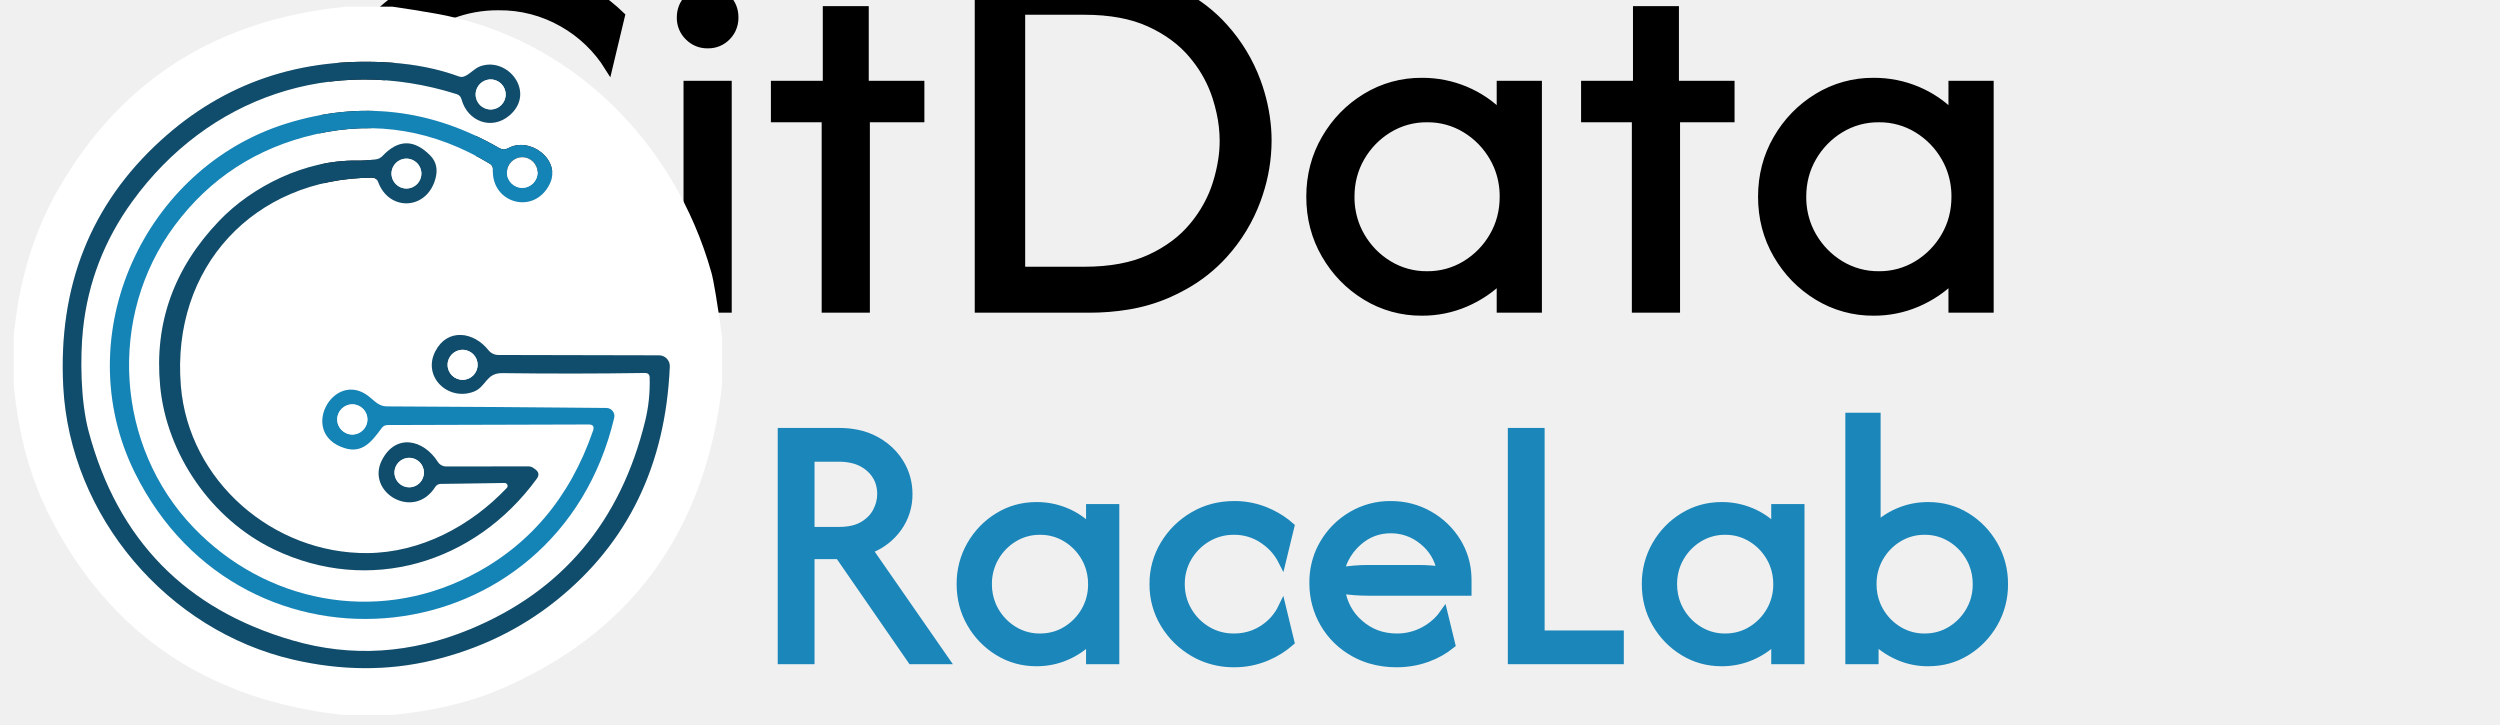
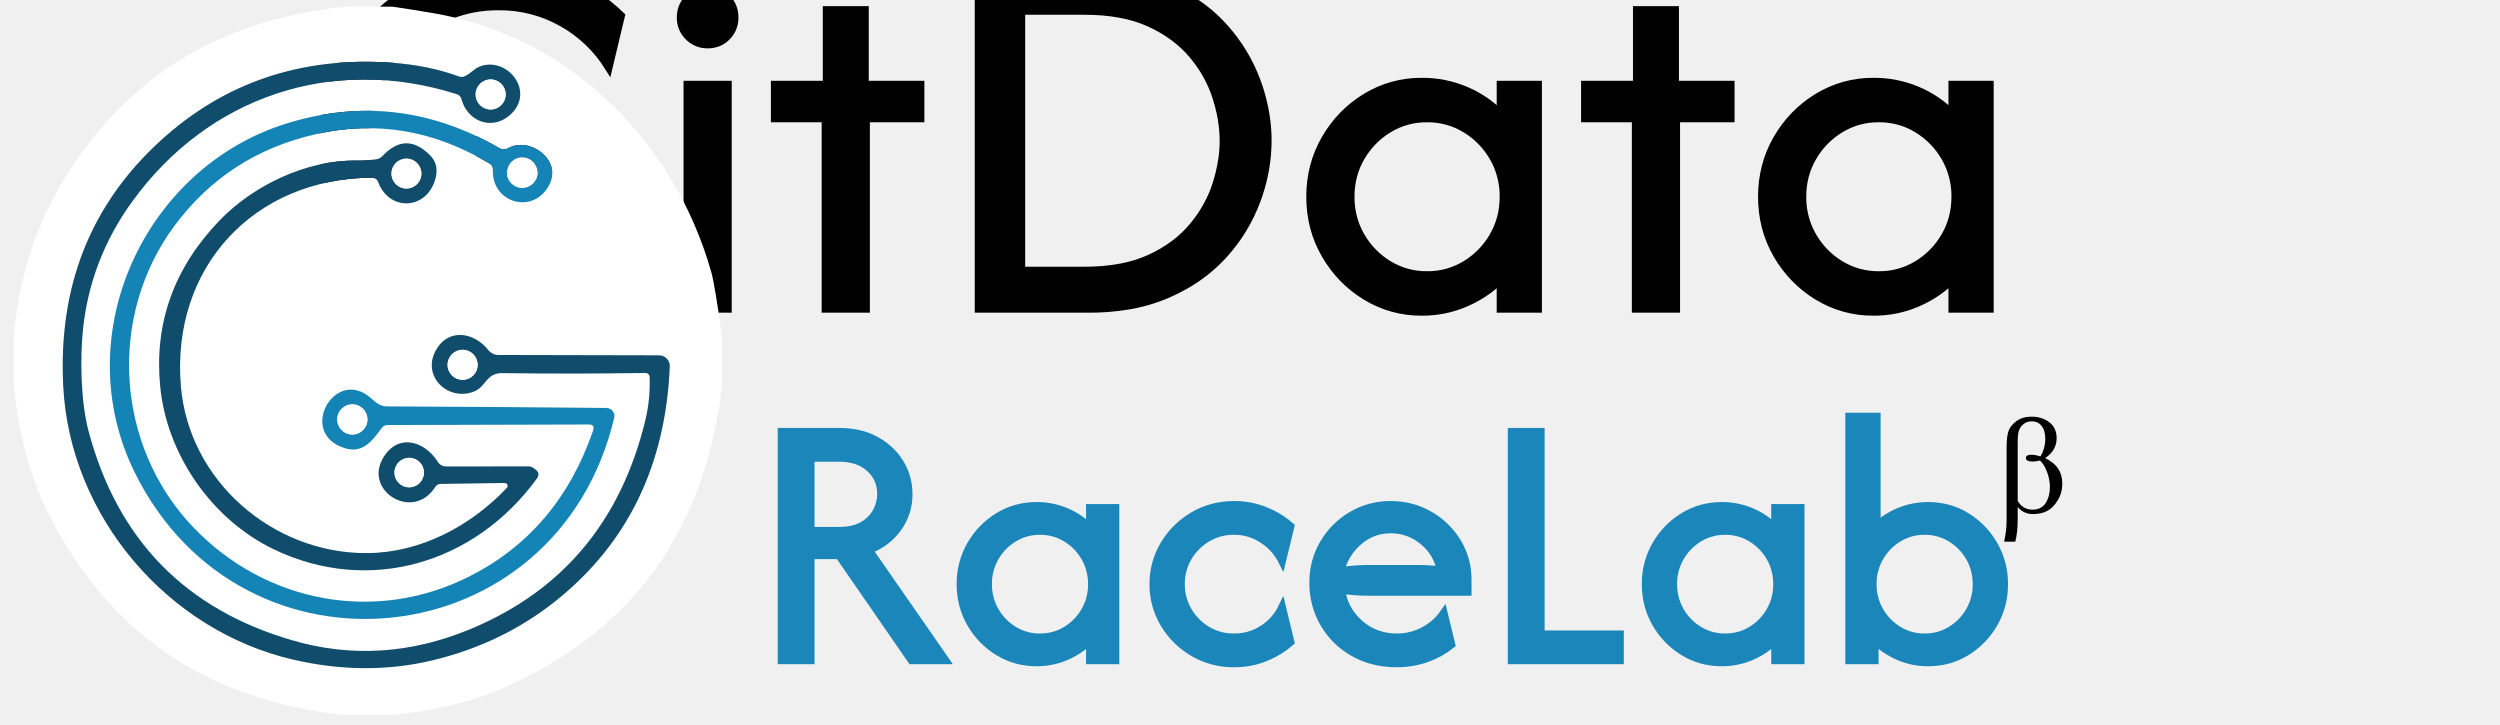
<svg xmlns="http://www.w3.org/2000/svg" xmlns:ns1="https://boxy-svg.com" viewBox="0 0 300 87" width="300px" height="87px">
  <defs>
    <ns1:export>
      <ns1:file format="svg" />
    </ns1:export>
  </defs>
  <g id="svgGroup" stroke-linecap="round" fill-rule="evenodd" font-size="9pt" stroke="#000" stroke-width="0.25mm" fill="#000" style="stroke: rgb(0, 0, 0); stroke-width: 0.25mm; fill: rgb(0, 0, 0); transform-origin: 155.001px 32.501px;" transform="matrix(0.6451604, 0, 0, 0.6451626, 38.76775, -4.078689)">
    <path d="M 55.417 9.237 L 53.126 18.82 A 23.976 23.976 0 0 0 44.549 10.591 A 23.488 23.488 0 0 0 32.652 7.501 A 29.019 29.019 0 0 0 32.64 7.501 A 24.067 24.067 0 0 0 23.827 9.093 A 22.667 22.667 0 0 0 20.244 10.869 Q 14.723 14.237 11.459 19.897 A 24.629 24.629 0 0 0 8.202 31.853 A 29.174 29.174 0 0 0 8.195 32.501 A 24.902 24.902 0 0 0 11.424 45.001 Q 14.654 50.695 20.174 54.098 A 23.051 23.051 0 0 0 32.115 57.497 A 27.511 27.511 0 0 0 32.57 57.501 A 29.074 29.074 0 0 0 38.638 56.882 A 26.531 26.531 0 0 0 39.966 56.563 A 25.608 25.608 0 0 0 45.464 54.413 A 23.499 23.499 0 0 0 46.39 53.89 L 46.39 37.501 L 29.167 37.501 L 29.167 30.417 L 54.029 30.417 L 54.029 57.917 Q 49.792 61.459 44.202 63.23 A 38.287 38.287 0 0 1 32.57 65.001 A 32.194 32.194 0 0 1 21.446 63.095 A 30.615 30.615 0 0 1 19.862 62.466 A 32.894 32.894 0 0 1 9.48 55.452 Q 5.001 50.973 2.501 45.105 A 31.718 31.718 0 0 1 0.003 32.921 A 36.086 36.086 0 0 1 0.001 32.501 A 31.51 31.51 0 0 1 2.36 20.31 A 30.544 30.544 0 0 1 2.536 19.897 A 33.005 33.005 0 0 1 9.549 9.549 A 32.894 32.894 0 0 1 19.931 2.536 A 31.751 31.751 0 0 1 32.189 0.004 A 36.306 36.306 0 0 1 32.64 0.001 A 31.777 31.777 0 0 1 45.14 2.466 A 33.204 33.204 0 0 1 55.417 9.237 Z M 142.431 63.751 L 121.945 63.751 L 121.945 1.251 L 142.431 1.251 A 43.577 43.577 0 0 1 149.66 1.821 A 31.463 31.463 0 0 1 157.188 4.029 A 32.174 32.174 0 0 1 163.878 7.962 A 27.377 27.377 0 0 1 167.57 11.39 A 31.022 31.022 0 0 1 173.681 21.494 A 32.6 32.6 0 0 1 175.612 30.271 A 30.02 30.02 0 0 1 175.695 32.501 A 31.597 31.597 0 0 1 174.041 42.473 A 36.122 36.122 0 0 1 173.681 43.508 A 31.022 31.022 0 0 1 167.57 53.612 A 28.618 28.618 0 0 1 160.194 59.471 A 34.847 34.847 0 0 1 157.188 60.973 A 31.463 31.463 0 0 1 149.66 63.18 A 43.577 43.577 0 0 1 142.431 63.751 Z M 219.029 27.57 L 219.029 22.084 L 225.973 22.084 L 225.973 63.751 L 219.029 63.751 L 219.029 58.265 Q 216.251 61.042 212.466 62.674 A 20.212 20.212 0 0 1 204.376 64.306 A 19.611 19.611 0 0 1 193.959 61.424 Q 189.237 58.542 186.424 53.681 Q 183.612 48.82 183.612 42.917 Q 183.612 37.015 186.424 32.154 Q 189.237 27.292 193.959 24.411 A 19.611 19.611 0 0 1 204.376 21.529 A 20.592 20.592 0 0 1 212.466 23.126 Q 216.251 24.723 219.029 27.57 Z M 303.056 27.57 L 303.056 22.084 L 310.001 22.084 L 310.001 63.751 L 303.056 63.751 L 303.056 58.265 Q 300.279 61.042 296.494 62.674 A 20.212 20.212 0 0 1 288.404 64.306 A 19.611 19.611 0 0 1 277.987 61.424 Q 273.265 58.542 270.452 53.681 Q 267.64 48.82 267.64 42.917 Q 267.64 37.015 270.452 32.154 Q 273.265 27.292 277.987 24.411 A 19.611 19.611 0 0 1 288.404 21.529 A 20.592 20.592 0 0 1 296.494 23.126 Q 300.279 24.723 303.056 27.57 Z M 100.973 63.751 L 93.473 63.751 L 93.473 28.334 L 84.029 28.334 L 84.029 22.084 L 93.681 22.084 L 93.681 8.195 L 100.765 8.195 L 100.765 22.084 L 111.112 22.084 L 111.112 28.334 L 100.973 28.334 L 100.973 63.751 Z M 251.667 63.751 L 244.167 63.751 L 244.167 28.334 L 234.723 28.334 L 234.723 22.084 L 244.376 22.084 L 244.376 8.195 L 251.459 8.195 L 251.459 22.084 L 261.806 22.084 L 261.806 28.334 L 251.667 28.334 L 251.667 63.751 Z M 129.862 8.334 L 129.862 56.667 L 141.598 56.667 Q 148.82 56.667 153.751 54.411 A 24.746 24.746 0 0 0 158.46 51.621 A 20.284 20.284 0 0 0 161.737 48.508 A 23.727 23.727 0 0 0 165.473 42.451 A 21.976 21.976 0 0 0 166.147 40.626 A 29.116 29.116 0 0 0 167.26 35.844 A 23.833 23.833 0 0 0 167.501 32.501 A 24.869 24.869 0 0 0 166.918 27.247 A 30.724 30.724 0 0 0 166.147 24.376 A 22.968 22.968 0 0 0 162.295 17.183 A 26.395 26.395 0 0 0 161.737 16.494 Q 158.681 12.848 153.751 10.591 Q 148.82 8.334 141.598 8.334 L 129.862 8.334 Z M 75.279 63.751 L 67.779 63.751 L 67.779 22.084 L 75.279 22.084 L 75.279 63.751 Z M 205.348 57.501 A 13.483 13.483 0 0 0 212.536 55.522 A 14.775 14.775 0 0 0 217.674 50.244 Q 219.584 46.945 219.584 42.917 A 14.641 14.641 0 0 0 218.487 37.232 A 14.058 14.058 0 0 0 217.674 35.591 Q 215.765 32.292 212.536 30.313 A 13.483 13.483 0 0 0 205.348 28.334 A 13.483 13.483 0 0 0 198.161 30.313 A 14.775 14.775 0 0 0 193.022 35.591 Q 191.112 38.89 191.112 42.917 A 14.641 14.641 0 0 0 192.209 48.603 A 14.058 14.058 0 0 0 193.022 50.244 Q 194.931 53.542 198.161 55.522 A 13.483 13.483 0 0 0 205.348 57.501 Z M 289.376 57.501 A 13.483 13.483 0 0 0 296.563 55.522 A 14.775 14.775 0 0 0 301.702 50.244 Q 303.612 46.945 303.612 42.917 A 14.641 14.641 0 0 0 302.515 37.232 A 14.058 14.058 0 0 0 301.702 35.591 Q 299.792 32.292 296.563 30.313 A 13.483 13.483 0 0 0 289.376 28.334 A 13.483 13.483 0 0 0 282.188 30.313 A 14.775 14.775 0 0 0 277.049 35.591 Q 275.14 38.89 275.14 42.917 A 14.641 14.641 0 0 0 276.236 48.603 A 14.058 14.058 0 0 0 277.049 50.244 Q 278.959 53.542 282.188 55.522 A 13.483 13.483 0 0 0 289.376 57.501 Z M 68.033 13.171 A 4.817 4.817 0 0 0 71.529 14.584 A 6.256 6.256 0 0 0 71.662 14.583 A 4.765 4.765 0 0 0 75.105 13.126 A 5.009 5.009 0 0 0 76.053 11.784 A 5.036 5.036 0 0 0 76.529 9.584 Q 76.529 7.431 75.105 6.008 A 4.716 4.716 0 0 0 73.38 4.894 A 5.339 5.339 0 0 0 71.529 4.584 A 4.882 4.882 0 0 0 67.987 6.008 Q 66.529 7.431 66.529 9.584 A 5.912 5.912 0 0 0 66.529 9.649 A 4.815 4.815 0 0 0 67.987 13.126 A 5.739 5.739 0 0 0 68.033 13.171 Z" vector-effect="non-scaling-stroke" />
  </g>
  <path fill="#ffffff" d="M 41.53 0.803 L 47.106 0.803 C 48.851 1.052 50.585 1.33 52.308 1.636 C 68.611 4.569 80.962 17.123 85.356 32.661 C 85.645 33.681 86.076 36.276 86.648 40.447 L 86.648 46.244 C 84.608 63.867 75.683 76.045 59.873 82.777 C 56.269 84.307 51.977 85.315 46.996 85.803 L 41.207 85.803 C 24.915 84.012 13.168 76.059 5.966 61.944 C 3.637 57.376 2.198 52.109 1.648 46.142 L 1.648 40.362 C 2.271 33.647 4.096 27.685 7.122 22.478 C 14.642 9.541 26.111 2.316 41.53 0.803 Z M 77.961 45.309 C 78.012 47.099 77.834 48.831 77.426 50.503 C 74.473 62.595 67.466 70.931 56.405 75.51 C 49.288 78.456 42.193 78.904 35.121 76.853 C 22.275 73.13 14.115 64.777 10.641 51.795 C 9.647 48.089 9.613 42.827 9.961 39.495 C 10.55 33.907 12.52 28.802 15.869 24.178 C 24.955 11.641 39.796 6.549 54.79 11.292 C 55.096 11.388 55.292 11.59 55.377 11.896 C 56.082 14.556 58.989 15.695 61.148 13.842 C 64.336 11.105 60.953 6.77 57.638 7.952 C 56.924 8.207 56.448 8.861 55.742 9.159 C 55.53 9.25 55.289 9.257 55.071 9.176 C 52.606 8.275 49.888 7.722 46.919 7.518 C 36.124 6.781 26.904 9.903 19.26 16.885 C 10.856 24.557 6.966 34.389 7.59 46.38 C 8.397 61.952 20.093 75.671 35.189 79.156 C 40.975 80.493 46.542 80.521 51.892 79.241 C 57.485 77.898 62.423 75.515 66.707 72.093 C 75.315 65.213 79.871 55.843 80.375 43.983 C 80.404 43.253 79.823 42.644 79.092 42.64 L 59.788 42.598 C 59.331 42.592 58.9 42.383 58.615 42.028 C 56.839 39.776 53.677 39.351 52.24 42.156 C 50.668 45.199 53.745 48.148 56.822 47.009 C 58.377 46.423 58.284 44.748 60.281 44.774 C 65.931 44.847 71.634 44.842 77.392 44.757 C 77.766 44.757 77.955 44.94 77.961 45.309 Z M 70.643 50.936 C 71.164 50.936 71.34 51.183 71.17 51.676 C 68.387 59.768 63.418 65.61 56.261 69.203 C 44.998 74.864 31.866 72.314 23.23 63.312 C 13.854 53.554 12.86 37.948 20.96 27.06 C 25.199 21.37 30.817 17.723 37.816 16.12 C 45.137 14.442 52.135 15.624 58.811 19.665 C 59.035 19.8 59.166 20.049 59.151 20.311 C 58.921 24.416 64.149 25.878 65.985 22.036 C 67.353 19.18 63.571 16.333 60.978 17.786 C 60.627 17.978 60.275 17.976 59.924 17.778 C 51.758 13.052 43.247 12.066 34.39 14.82 C 17.331 20.115 8.015 40.209 16.183 56.725 C 29.163 82.981 66.877 78.952 73.703 50.137 C 73.844 49.538 73.388 48.962 72.768 48.956 C 64.098 48.871 55.323 48.808 46.443 48.769 C 45.457 48.769 44.964 48.123 44.25 47.562 C 40.043 44.264 35.759 51.999 41.335 53.767 C 43.485 54.455 44.607 52.993 45.806 51.361 C 45.981 51.123 46.216 51.004 46.511 51.004 L 70.643 50.936 Z M 60.553 57.957 C 60.827 57.957 61.003 58.248 60.87 58.481 C 60.856 58.507 60.838 58.531 60.817 58.552 C 56.482 63.125 50.506 66.313 44.114 66.372 C 32.784 66.474 22.626 57.719 21.7 46.287 C 20.535 32.058 30.489 21.399 44.641 21.322 C 45.009 21.322 45.256 21.495 45.381 21.841 C 46.664 25.36 51.161 25.249 52.232 21.509 C 52.566 20.353 52.365 19.404 51.628 18.662 C 49.701 16.695 47.797 16.709 45.916 18.704 C 45.701 18.936 45.437 19.075 45.126 19.121 C 44.332 19.234 43.533 19.285 42.729 19.274 C 36.651 19.189 30.268 22.351 26.298 26.507 C 20.864 32.179 18.504 38.781 19.218 46.312 C 19.991 54.506 25.372 62.309 32.852 65.913 C 44.276 71.413 56.983 67.639 64.412 57.447 C 64.724 57.022 64.67 56.651 64.251 56.334 L 64.03 56.172 C 63.853 56.039 63.639 55.968 63.418 55.968 L 53.549 55.977 C 53.136 55.976 52.754 55.767 52.538 55.424 C 50.829 52.738 47.514 51.982 45.848 55.186 C 43.834 59.045 49.631 62.547 52.232 58.425 C 52.369 58.206 52.609 58.072 52.869 58.068 L 60.553 57.957 Z" transform="matrix(1, 0, 0, 1, 1.7763568394002505e-15, 0)" />
  <path fill="#104c6b" d="M 77.392 44.757 C 71.634 44.842 65.931 44.847 60.281 44.774 C 58.284 44.748 58.377 46.423 56.822 47.009 C 53.745 48.148 50.668 45.199 52.24 42.156 C 53.677 39.351 56.839 39.776 58.615 42.028 C 58.9 42.383 59.331 42.592 59.788 42.598 L 79.092 42.64 C 79.823 42.644 80.404 43.253 80.375 43.983 C 79.871 55.843 75.315 65.213 66.707 72.093 C 62.423 75.515 57.485 77.898 51.892 79.241 C 46.542 80.521 40.975 80.493 35.189 79.156 C 20.093 75.671 8.397 61.952 7.59 46.38 C 6.966 34.389 10.856 24.557 19.26 16.885 C 26.904 9.903 36.124 6.781 46.919 7.518 C 49.888 7.722 52.606 8.275 55.071 9.176 C 55.289 9.257 55.53 9.25 55.742 9.159 C 56.448 8.861 56.924 8.207 57.638 7.952 C 60.953 6.77 64.336 11.105 61.148 13.842 C 58.989 15.695 56.082 14.556 55.377 11.896 C 55.292 11.59 55.096 11.388 54.79 11.292 C 39.796 6.549 24.955 11.641 15.869 24.178 C 12.52 28.802 10.55 33.907 9.961 39.495 C 9.613 42.827 9.647 48.089 10.641 51.795 C 14.115 64.777 22.275 73.13 35.121 76.853 C 42.193 78.904 49.288 78.456 56.405 75.51 C 67.466 70.931 74.473 62.595 77.426 50.503 C 77.834 48.831 78.012 47.099 77.961 45.309 C 77.955 44.94 77.766 44.757 77.392 44.757 Z M 60.681 11.335 C 60.681 10.339 59.874 9.533 58.879 9.533 C 57.883 9.533 57.077 10.339 57.077 11.335 C 57.077 12.33 57.883 13.137 58.879 13.137 C 59.874 13.137 60.681 12.33 60.681 11.335 Z M 57.315 43.779 C 57.315 42.784 56.508 41.977 55.513 41.977 C 54.517 41.977 53.711 42.784 53.711 43.779 C 53.711 44.774 54.517 45.581 55.513 45.581 C 56.508 45.581 57.315 44.774 57.315 43.779 Z" transform="matrix(1, 0, 0, 1, 1.7763568394002505e-15, 0)" />
  <circle fill="#ffffff" cx="58.878" cy="11.334" r="1.802" transform="matrix(1, 0, 0, 1, 1.7763568394002505e-15, 0)" />
  <path fill="#1484b7" d="M 70.643 50.936 L 46.511 51.004 C 46.216 51.004 45.981 51.123 45.806 51.361 C 44.607 52.993 43.485 54.455 41.335 53.767 C 35.759 51.999 40.043 44.264 44.25 47.562 C 44.964 48.123 45.457 48.769 46.443 48.769 C 55.323 48.808 64.098 48.871 72.768 48.956 C 73.388 48.962 73.844 49.538 73.703 50.137 C 66.877 78.952 29.163 82.981 16.183 56.725 C 8.015 40.209 17.331 20.115 34.39 14.82 C 43.247 12.066 51.758 13.052 59.924 17.778 C 60.275 17.976 60.627 17.978 60.978 17.786 C 63.571 16.333 67.353 19.18 65.985 22.036 C 64.149 25.878 58.921 24.416 59.151 20.311 C 59.166 20.049 59.035 19.8 58.811 19.665 C 52.135 15.624 45.137 14.442 37.816 16.12 C 30.817 17.723 25.199 21.37 20.96 27.06 C 12.86 37.948 13.854 53.554 23.23 63.312 C 31.866 72.314 44.998 74.864 56.261 69.203 C 63.418 65.61 68.387 59.768 71.17 51.676 C 71.34 51.183 71.164 50.936 70.643 50.936 Z M 64.506 20.702 C 64.506 19.687 63.684 18.866 62.67 18.866 C 61.655 18.866 60.834 19.687 60.834 20.702 C 60.834 21.716 61.655 22.538 62.67 22.538 C 63.684 22.538 64.506 21.716 64.506 20.702 Z M 44.089 50.333 C 44.089 49.332 43.278 48.522 42.278 48.522 C 41.278 48.522 40.468 49.332 40.468 50.333 C 40.468 51.332 41.278 52.143 42.278 52.143 C 43.278 52.143 44.089 51.332 44.089 50.333 Z" transform="matrix(1, 0, 0, 1, 1.7763568394002505e-15, 0)" />
  <path fill="#104c6b" d="M 60.553 57.957 L 52.869 58.068 C 52.609 58.072 52.369 58.206 52.232 58.425 C 49.631 62.547 43.834 59.045 45.848 55.186 C 47.514 51.982 50.829 52.738 52.538 55.424 C 52.754 55.767 53.136 55.976 53.549 55.977 L 63.418 55.968 C 63.639 55.968 63.853 56.039 64.03 56.172 L 64.251 56.334 C 64.67 56.651 64.724 57.022 64.412 57.447 C 56.983 67.639 44.276 71.413 32.852 65.913 C 25.372 62.309 19.991 54.506 19.218 46.312 C 18.504 38.781 20.864 32.179 26.298 26.507 C 30.268 22.351 36.651 19.189 42.729 19.274 C 43.533 19.285 44.332 19.234 45.126 19.121 C 45.437 19.075 45.701 18.936 45.916 18.704 C 47.797 16.709 49.701 16.695 51.628 18.662 C 52.365 19.404 52.566 20.353 52.232 21.509 C 51.161 25.249 46.664 25.36 45.381 21.841 C 45.256 21.495 45.009 21.322 44.641 21.322 C 30.489 21.399 20.535 32.058 21.7 46.287 C 22.626 57.719 32.784 66.474 44.114 66.372 C 50.506 66.313 56.482 63.125 60.817 58.552 C 61.005 58.36 60.909 58.036 60.643 57.968 C 60.613 57.96 60.584 57.957 60.553 57.957 Z M 50.566 20.829 C 50.566 19.838 49.762 19.036 48.772 19.036 C 47.782 19.036 46.979 19.838 46.979 20.829 C 46.979 21.819 47.782 22.623 48.772 22.623 C 49.762 22.623 50.566 21.819 50.566 20.829 Z M 50.872 56.708 C 50.872 55.731 50.08 54.94 49.104 54.94 C 48.127 54.94 47.336 55.731 47.336 56.708 C 47.336 57.684 48.127 58.476 49.104 58.476 C 50.08 58.476 50.872 57.684 50.872 56.708 Z" transform="matrix(1, 0, 0, 1, 1.7763568394002505e-15, 0)" />
  <circle fill="#ffffff" cx="62.67" cy="20.702" r="1.836" transform="matrix(1, 0, 0, 1, 1.7763568394002505e-15, 0)" />
  <circle fill="#ffffff" cx="48.772" cy="20.829" r="1.793" transform="matrix(1, 0, 0, 1, 1.7763568394002505e-15, 0)" />
  <circle fill="#ffffff" cx="55.512" cy="43.779" r="1.802" transform="matrix(1, 0, 0, 1, 1.7763568394002505e-15, 0)" />
  <circle fill="#ffffff" cx="42.278" cy="50.333" r="1.811" transform="matrix(1, 0, 0, 1, 1.7763568394002505e-15, 0)" />
  <circle fill="#ffffff" cx="49.104" cy="56.708" r="1.768" transform="matrix(1, 0, 0, 1, 1.7763568394002505e-15, 0)" />
  <g id="g-2" stroke-linecap="round" fill-rule="evenodd" font-size="9pt" stroke="#1b86b9" stroke-width="0.25mm" fill="#1b86b9" style="stroke:#1b86b9;stroke-width:0.25mm;fill:#1b86b9" transform="matrix(0.877026, 0, 0, 0.877026, 93.8, 50)">
    <path d="M 3.958 33.333 L 0 33.333 L 0 2.083 L 7.847 2.083 A 12.367 12.367 0 0 1 10.27 2.309 A 9.028 9.028 0 0 1 12.917 3.264 A 9.054 9.054 0 0 1 15.262 5.109 A 8.267 8.267 0 0 1 16.198 6.372 Q 17.361 8.299 17.361 10.59 A 7.771 7.771 0 0 1 15.903 15.208 A 8.377 8.377 0 0 1 12.385 18.033 A 10.268 10.268 0 0 1 11.91 18.229 L 22.396 33.333 L 17.778 33.333 L 7.847 18.958 L 3.958 18.958 L 3.958 33.333 Z M 149.549 30.59 L 149.549 33.333 L 146.076 33.333 L 146.076 0 L 149.826 0 L 149.826 14.965 A 10.387 10.387 0 0 1 153.021 12.951 Q 154.826 12.222 156.875 12.222 Q 159.757 12.222 162.101 13.663 Q 164.444 15.104 165.851 17.535 A 10.553 10.553 0 0 1 167.257 22.917 A 10.553 10.553 0 0 1 165.851 28.299 Q 164.444 30.729 162.101 32.17 Q 159.757 33.611 156.875 33.611 A 9.983 9.983 0 0 1 152.847 32.795 Q 150.972 31.979 149.549 30.59 Z M 93.854 22.431 L 93.854 23.958 L 80.243 23.958 A 24.912 24.912 0 0 1 78.403 23.889 A 23.53 23.53 0 0 1 76.563 23.681 A 7.343 7.343 0 0 0 79.08 28.333 Q 81.215 30.208 84.167 30.208 A 7.733 7.733 0 0 0 87.847 29.306 A 7.77 7.77 0 0 0 90.176 27.449 A 7.446 7.446 0 0 0 90.59 26.91 L 91.632 31.181 A 11.245 11.245 0 0 1 88.392 33.008 A 12.706 12.706 0 0 1 88.212 33.073 Q 86.285 33.75 84.132 33.75 A 12.519 12.519 0 0 1 80.54 33.249 A 10.954 10.954 0 0 1 78.281 32.292 Q 75.694 30.833 74.219 28.316 A 10.841 10.841 0 0 1 72.744 22.901 A 12.831 12.831 0 0 1 72.743 22.708 A 10.527 10.527 0 0 1 73.612 18.425 A 10.217 10.217 0 0 1 74.167 17.344 Q 75.59 14.931 78.003 13.507 A 10.296 10.296 0 0 1 83.333 12.083 Q 86.215 12.083 88.611 13.455 A 10.544 10.544 0 0 1 92.431 17.153 A 9.749 9.749 0 0 1 93.837 21.792 A 11.832 11.832 0 0 1 93.854 22.431 Z M 69.618 15 L 68.472 19.722 A 7.433 7.433 0 0 0 66.326 17.149 A 8.98 8.98 0 0 0 65.851 16.806 A 6.953 6.953 0 0 0 61.884 15.625 A 8.558 8.558 0 0 0 61.875 15.625 A 6.984 6.984 0 0 0 58.212 16.615 A 7.437 7.437 0 0 0 55.59 19.253 A 7.078 7.078 0 0 0 54.618 22.909 A 8.591 8.591 0 0 0 54.618 22.917 Q 54.618 24.896 55.59 26.563 A 7.393 7.393 0 0 0 58.212 29.219 Q 59.861 30.208 61.875 30.208 A 7.352 7.352 0 0 0 64.62 29.703 A 6.938 6.938 0 0 0 65.851 29.063 A 7.219 7.219 0 0 0 68.472 26.111 L 69.618 30.833 A 11.81 11.81 0 0 1 66.513 32.797 A 13.476 13.476 0 0 1 66.146 32.951 A 11.177 11.177 0 0 1 62.051 33.749 A 12.682 12.682 0 0 1 61.91 33.75 A 11.024 11.024 0 0 1 57.557 32.895 A 10.622 10.622 0 0 1 56.354 32.292 Q 53.854 30.833 52.361 28.368 A 10.321 10.321 0 0 1 50.868 22.917 A 10.321 10.321 0 0 1 52.361 17.465 Q 53.854 15 56.354 13.542 Q 58.854 12.083 61.91 12.083 A 11.29 11.29 0 0 1 65.772 12.739 A 10.764 10.764 0 0 1 66.146 12.882 A 12.168 12.168 0 0 1 69.029 14.514 A 11.203 11.203 0 0 1 69.618 15 Z M 114.688 33.333 L 99.896 33.333 L 99.896 2.083 L 103.854 2.083 L 103.854 29.792 L 114.688 29.792 L 114.688 33.333 Z M 42.188 15.243 L 42.188 12.5 L 45.66 12.5 L 45.66 33.333 L 42.188 33.333 L 42.188 30.59 A 10.424 10.424 0 0 1 38.906 32.795 Q 37.014 33.611 34.861 33.611 Q 32.014 33.611 29.653 32.17 A 10.787 10.787 0 0 1 25.885 28.299 Q 24.479 25.868 24.479 22.917 A 10.553 10.553 0 0 1 25.885 17.535 Q 27.292 15.104 29.653 13.663 Q 32.014 12.222 34.861 12.222 A 10.296 10.296 0 0 1 38.906 13.021 A 9.917 9.917 0 0 1 42.187 15.243 Z M 135.938 15.243 L 135.938 12.5 L 139.41 12.5 L 139.41 33.333 L 135.938 33.333 L 135.938 30.59 A 10.424 10.424 0 0 1 132.656 32.795 Q 130.764 33.611 128.611 33.611 Q 125.764 33.611 123.403 32.17 A 10.787 10.787 0 0 1 119.635 28.299 Q 118.229 25.868 118.229 22.917 A 10.553 10.553 0 0 1 119.635 17.535 Q 121.042 15.104 123.403 13.663 Q 125.764 12.222 128.611 12.222 A 10.296 10.296 0 0 1 132.656 13.021 A 9.917 9.917 0 0 1 135.937 15.243 Z M 35.347 30.208 Q 37.326 30.208 38.941 29.219 A 7.387 7.387 0 0 0 41.51 26.58 A 7.152 7.152 0 0 0 42.464 23.042 A 8.425 8.425 0 0 0 42.465 22.917 A 7.321 7.321 0 0 0 41.917 20.074 A 7.029 7.029 0 0 0 41.51 19.253 Q 40.556 17.604 38.941 16.615 A 6.741 6.741 0 0 0 35.347 15.625 A 6.741 6.741 0 0 0 31.753 16.615 A 7.387 7.387 0 0 0 29.184 19.253 A 7.152 7.152 0 0 0 28.23 22.791 A 8.425 8.425 0 0 0 28.229 22.917 A 7.321 7.321 0 0 0 28.778 25.76 A 7.029 7.029 0 0 0 29.184 26.58 Q 30.139 28.229 31.753 29.219 A 6.741 6.741 0 0 0 35.347 30.208 Z M 129.097 30.208 Q 131.076 30.208 132.691 29.219 A 7.387 7.387 0 0 0 135.26 26.58 A 7.152 7.152 0 0 0 136.214 23.042 A 8.425 8.425 0 0 0 136.215 22.917 A 7.321 7.321 0 0 0 135.667 20.074 A 7.029 7.029 0 0 0 135.26 19.253 Q 134.306 17.604 132.691 16.615 A 6.741 6.741 0 0 0 129.097 15.625 A 6.741 6.741 0 0 0 125.503 16.615 A 7.387 7.387 0 0 0 122.934 19.253 A 7.152 7.152 0 0 0 121.98 22.791 A 8.425 8.425 0 0 0 121.979 22.917 A 7.321 7.321 0 0 0 122.528 25.76 A 7.029 7.029 0 0 0 122.934 26.58 Q 123.889 28.229 125.503 29.219 A 6.741 6.741 0 0 0 129.097 30.208 Z M 156.389 30.208 Q 158.368 30.208 159.983 29.219 A 7.387 7.387 0 0 0 162.552 26.58 A 7.152 7.152 0 0 0 163.506 23.042 A 8.425 8.425 0 0 0 163.507 22.917 A 7.321 7.321 0 0 0 162.959 20.074 A 7.029 7.029 0 0 0 162.552 19.253 Q 161.597 17.604 159.983 16.615 A 6.741 6.741 0 0 0 156.389 15.625 A 6.741 6.741 0 0 0 152.795 16.615 A 7.387 7.387 0 0 0 150.226 19.253 A 7.152 7.152 0 0 0 149.272 22.791 A 8.425 8.425 0 0 0 149.271 22.917 A 7.321 7.321 0 0 0 149.819 25.76 A 7.029 7.029 0 0 0 150.226 26.58 Q 151.181 28.229 152.795 29.219 A 6.741 6.741 0 0 0 156.389 30.208 Z M 3.958 5.625 L 3.958 15.625 L 7.847 15.625 A 8.907 8.907 0 0 0 9.198 15.529 Q 10.317 15.357 11.128 14.878 Q 12.396 14.132 13.003 12.969 Q 13.611 11.806 13.611 10.59 A 4.927 4.927 0 0 0 13.275 8.743 A 4.528 4.528 0 0 0 12.031 7.014 A 5.408 5.408 0 0 0 9.622 5.812 A 7.946 7.946 0 0 0 7.847 5.625 L 3.958 5.625 Z M 80.243 20.833 L 87.153 20.833 Q 87.917 20.833 88.663 20.885 Q 89.41 20.938 90.174 21.007 A 6.725 6.725 0 0 0 87.743 16.997 A 6.805 6.805 0 0 0 83.333 15.417 Q 80.799 15.417 78.889 17.101 A 7.685 7.685 0 0 0 77.012 19.536 A 7.339 7.339 0 0 0 76.458 21.146 Q 78.333 20.833 80.243 20.833 Z" vector-effect="non-scaling-stroke" />
  </g>
+   <path d="M 241.832 65 L 240.5 65 C 240.694 64.09 240.791 63.267 240.791 62.53 L 240.791 53.738 C 240.791 52.823 240.871 52.142 241.033 51.695 C 241.2 51.249 241.52 50.856 241.994 50.517 C 242.473 50.172 243.07 50 243.786 50 C 244.636 50 245.349 50.226 245.925 50.678 C 246.506 51.125 246.797 51.763 246.797 52.591 C 246.797 53.56 246.337 54.354 245.417 54.973 C 246.789 55.619 247.475 56.633 247.475 58.017 C 247.475 58.77 247.292 59.446 246.926 60.043 C 246.566 60.635 246.146 61.057 245.667 61.31 C 245.193 61.563 244.625 61.69 243.963 61.69 C 243.21 61.69 242.596 61.407 242.123 60.842 L 242.123 62.344 C 242.123 63.377 242.026 64.263 241.832 65 Z M 242.123 60.116 C 242.542 60.81 243.129 61.157 243.883 61.157 C 244.609 61.157 245.142 60.893 245.481 60.366 C 245.82 59.833 245.99 59.187 245.99 58.428 C 245.99 57.847 245.877 57.255 245.651 56.652 C 245.43 56.044 245.145 55.581 244.795 55.264 C 244.472 55.344 244.181 55.385 243.923 55.385 C 243.379 55.385 243.108 55.242 243.108 54.957 C 243.108 54.699 243.336 54.569 243.794 54.569 C 244.079 54.569 244.434 54.634 244.86 54.763 C 245.242 54.117 245.433 53.415 245.433 52.656 C 245.433 51.978 245.282 51.459 244.981 51.098 C 244.685 50.737 244.297 50.557 243.818 50.557 C 243.436 50.557 243.108 50.665 242.833 50.88 C 242.564 51.095 242.378 51.354 242.276 51.655 C 242.174 51.951 242.123 52.438 242.123 53.116 L 242.123 60.116 Z" />
</svg>
